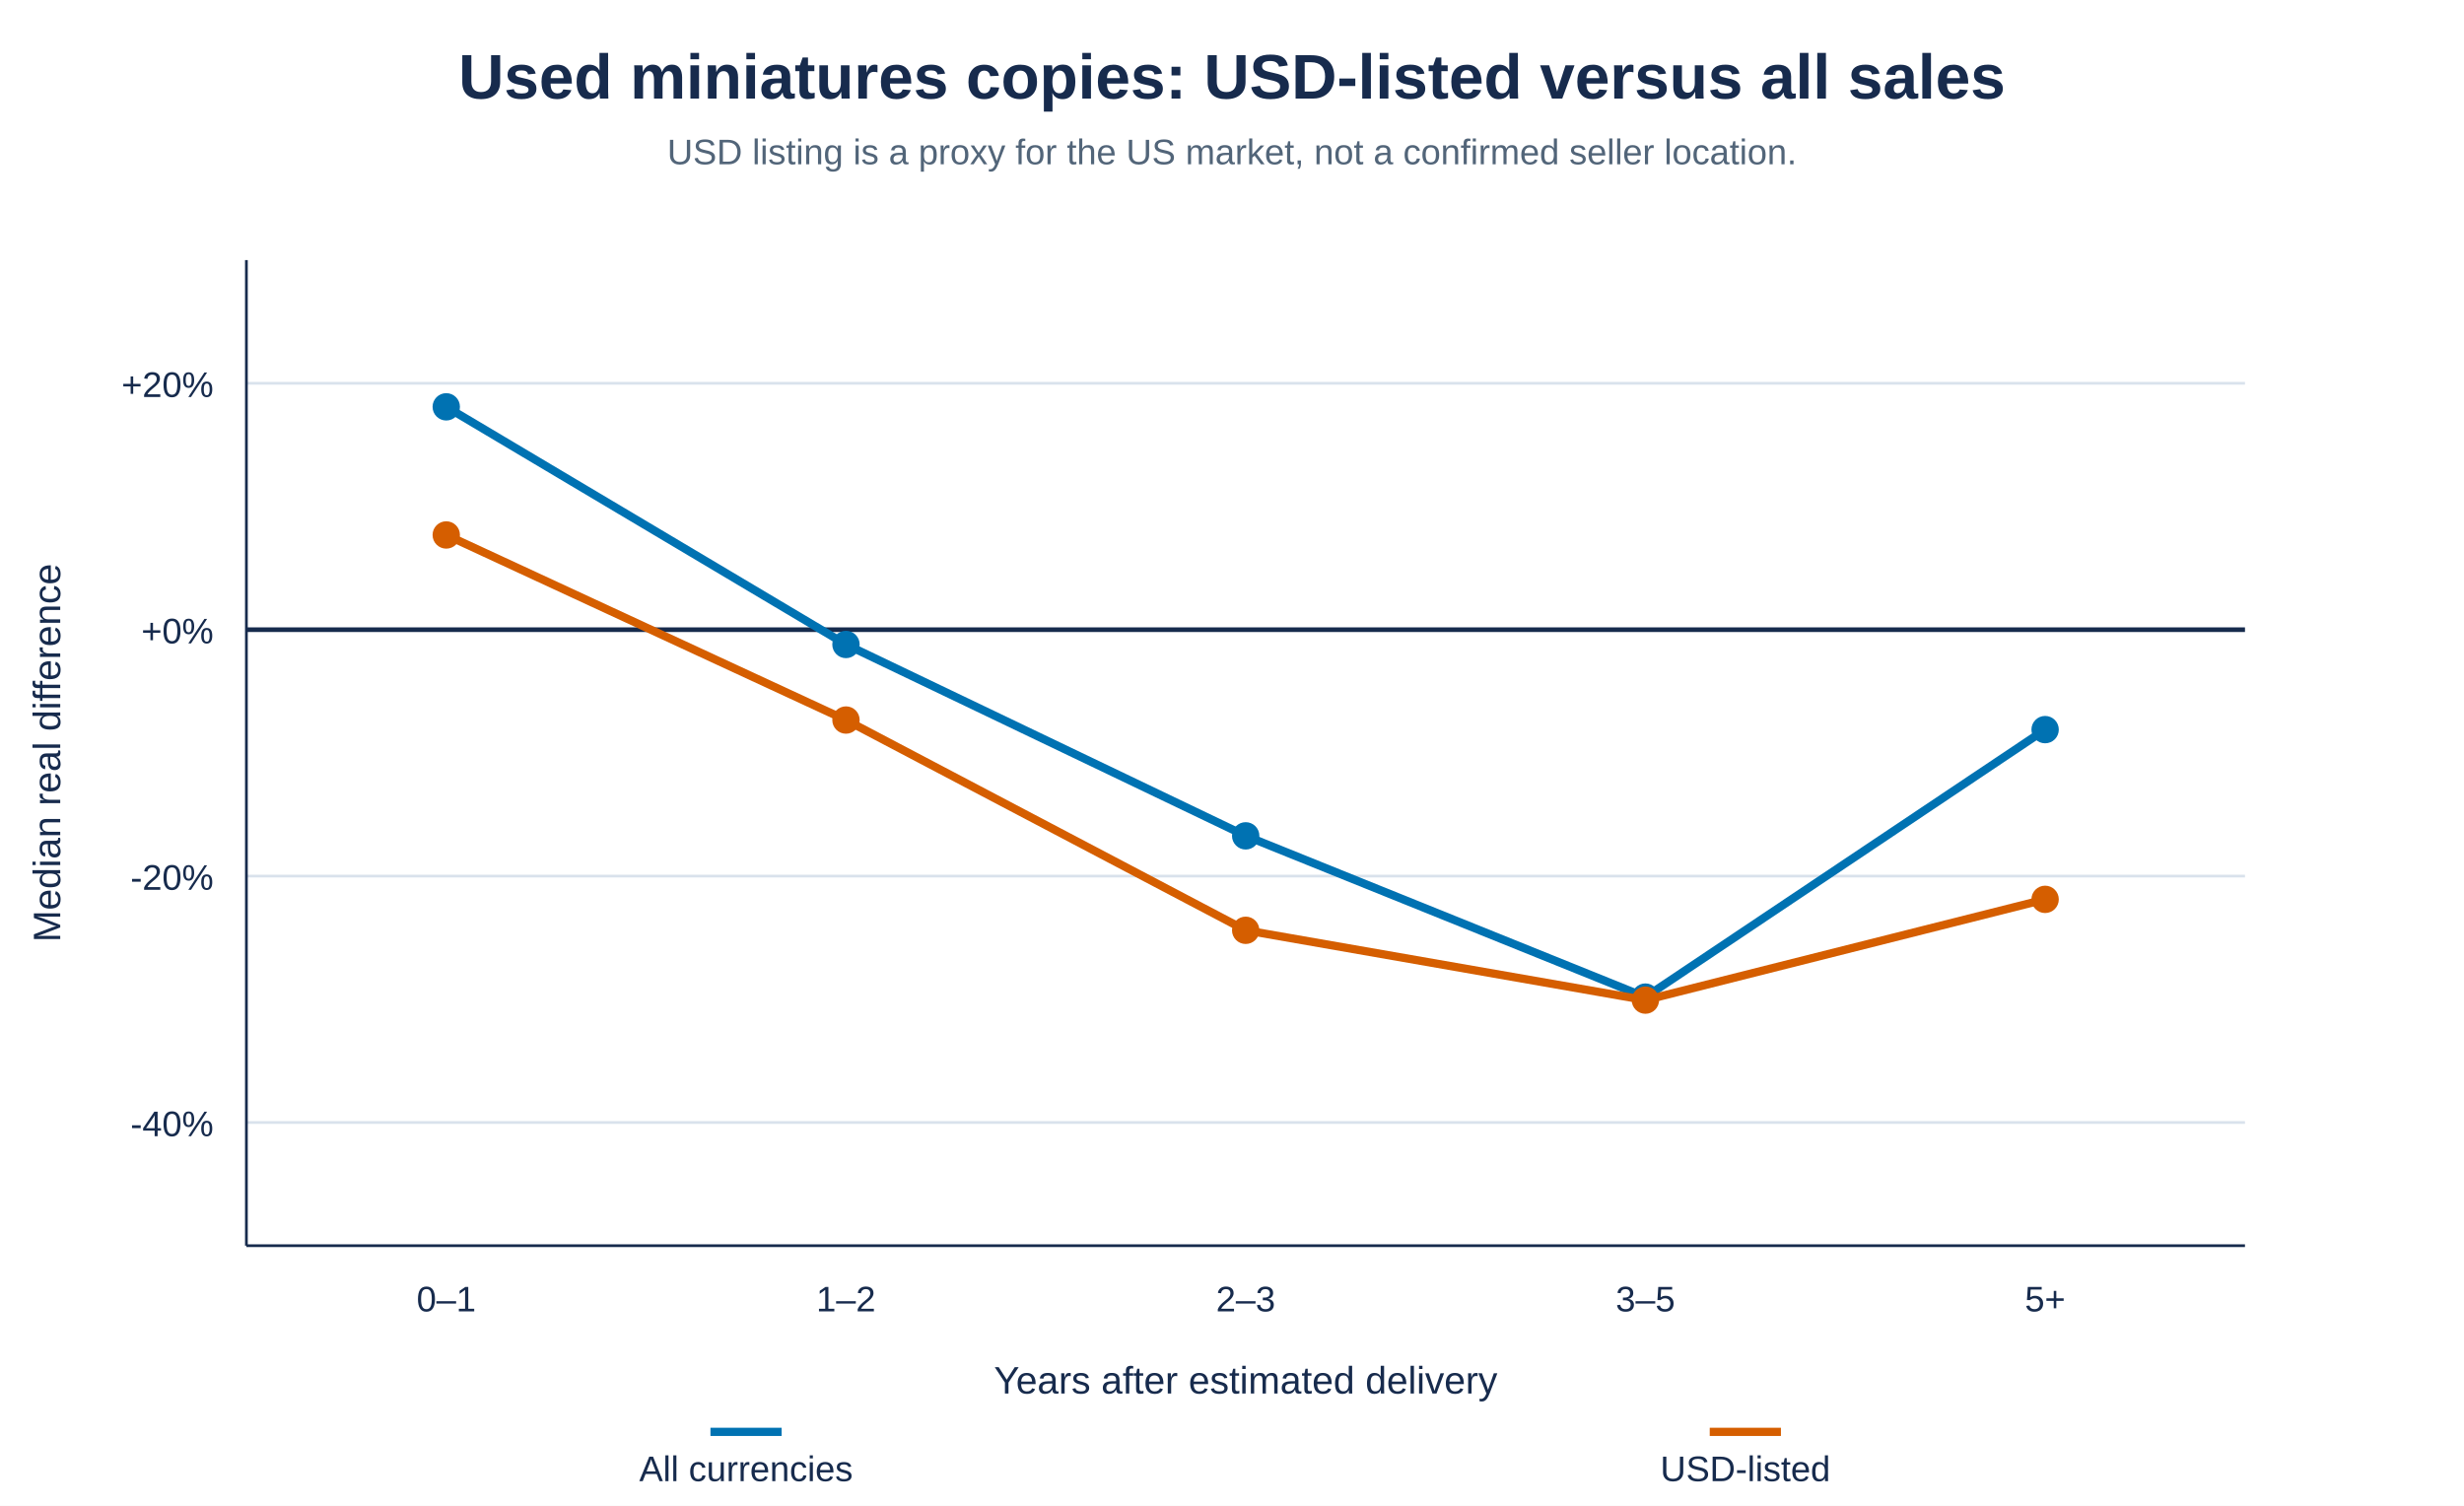
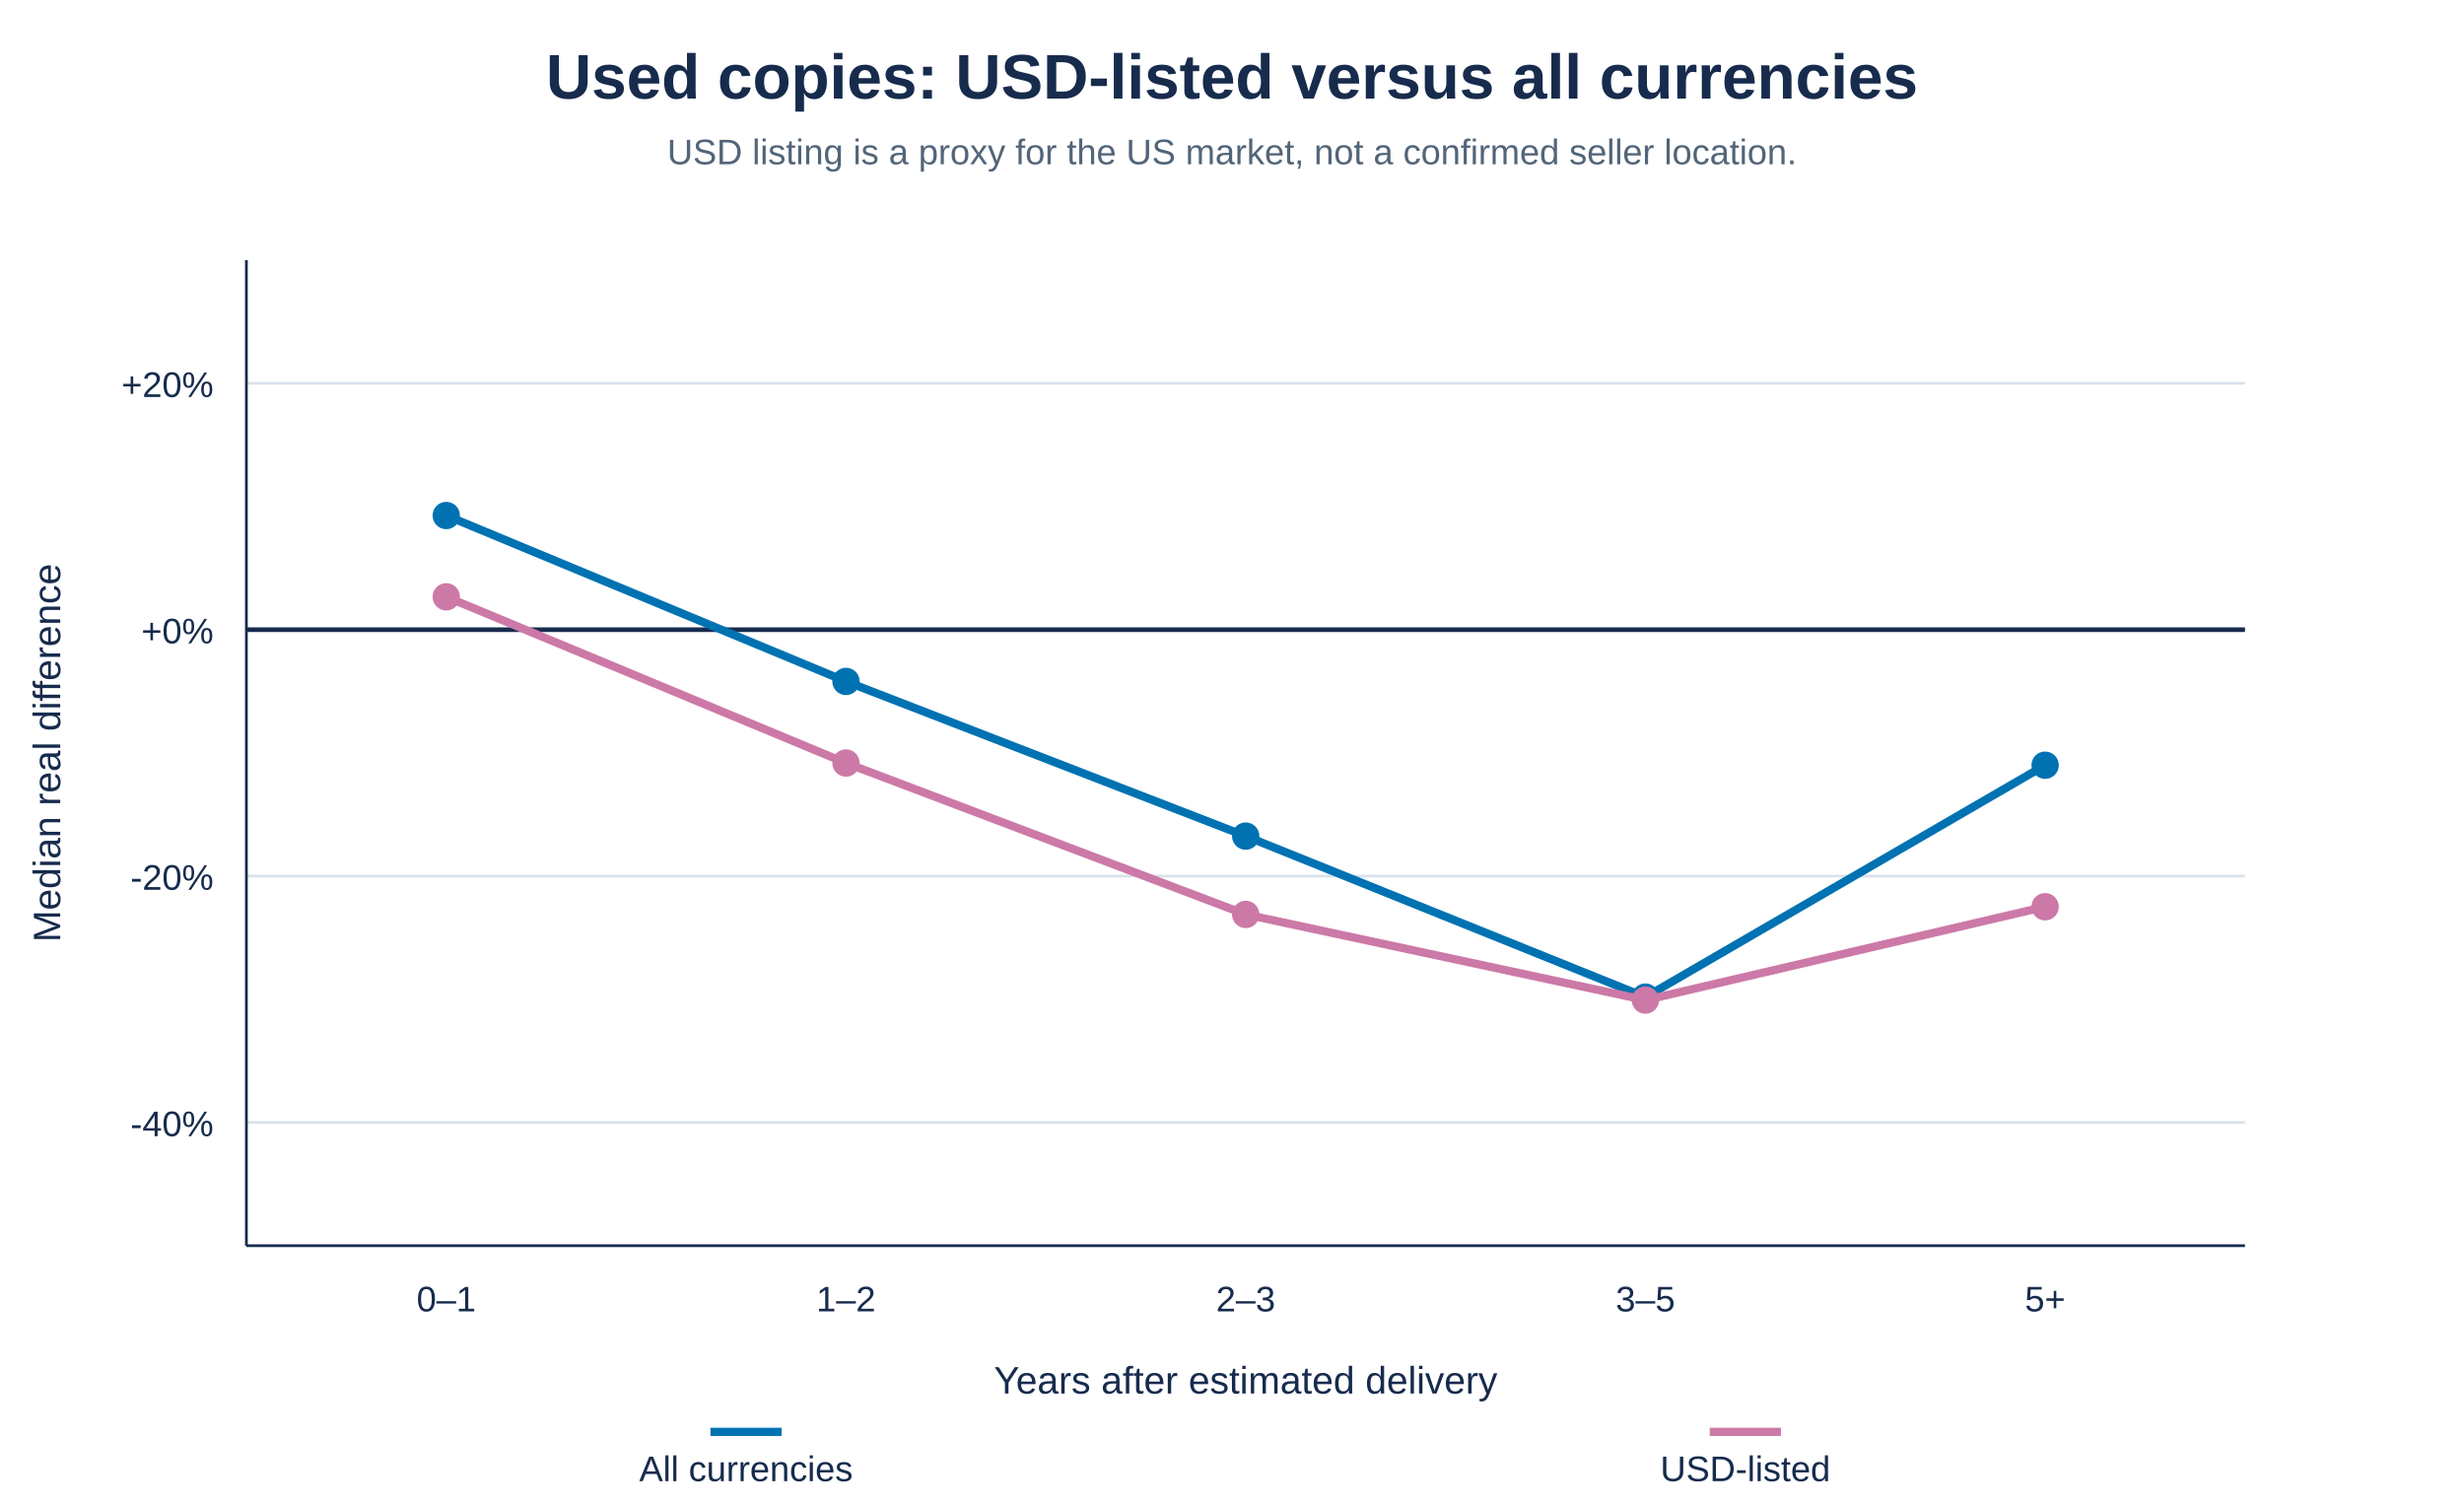
- <svg xmlns="http://www.w3.org/2000/svg" width="900" height="550" viewBox="0 0 900 550" role="img" aria-label="Used miniatures copies: USD-listed versus all sales">
+ <svg xmlns="http://www.w3.org/2000/svg" width="900" height="550" viewBox="0 0 900 550" role="img" aria-label="Used copies: USD-listed versus all currencies">
  <rect width="900" height="550" fill="#ffffff" />
  <g font-family="Arial, Helvetica, sans-serif">
-     <text x="450" y="36" text-anchor="middle" font-size="23" font-weight="bold" fill="#172b4d">Used miniatures copies: USD-listed versus all sales</text>
+     <text x="450" y="36" text-anchor="middle" font-size="23" font-weight="bold" fill="#172b4d">Used copies: USD-listed versus all currencies</text>
    <text x="450" y="60" text-anchor="middle" font-size="13" font-weight="normal" fill="#526579">USD listing is a proxy for the US market, not a confirmed seller location.</text>
    <line x1="90" x2="820" y1="410.0" y2="410.0" stroke="#d9e2ec" />
    <text x="78" y="415.0" text-anchor="end" font-size="13" font-weight="normal" fill="#172b4d">-40%</text>
    <line x1="90" x2="820" y1="320.0" y2="320.0" stroke="#d9e2ec" />
    <text x="78" y="325.0" text-anchor="end" font-size="13" font-weight="normal" fill="#172b4d">-20%</text>
    <line x1="90" x2="820" y1="230.0" y2="230.0" stroke="#d9e2ec" />
    <text x="78" y="235.0" text-anchor="end" font-size="13" font-weight="normal" fill="#172b4d">+0%</text>
    <line x1="90" x2="820" y1="140.0" y2="140.0" stroke="#d9e2ec" />
    <text x="78" y="145" text-anchor="end" font-size="13" font-weight="normal" fill="#172b4d">+20%</text>
    <line x1="90" x2="820" y1="230.0" y2="230.0" stroke="#172b4d" stroke-width="1.7" />
    <line x1="90" x2="90" y1="95" y2="455" stroke="#172b4d" />
    <line x1="90" x2="820" y1="455" y2="455" stroke="#172b4d" />
    <text x="22" y="275.0" text-anchor="middle" font-size="14" font-weight="normal" fill="#172b4d" transform="rotate(-90 22 275.0)">Median real difference</text>
    <text x="163.0" y="479" text-anchor="middle" font-size="13" font-weight="normal" fill="#172b4d">0–1</text>
    <text x="309.0" y="479" text-anchor="middle" font-size="13" font-weight="normal" fill="#172b4d">1–2</text>
    <text x="455.0" y="479" text-anchor="middle" font-size="13" font-weight="normal" fill="#172b4d">2–3</text>
    <text x="601.0" y="479" text-anchor="middle" font-size="13" font-weight="normal" fill="#172b4d">3–5</text>
    <text x="747.0" y="479" text-anchor="middle" font-size="13" font-weight="normal" fill="#172b4d">5+</text>
    <text x="455.0" y="509" text-anchor="middle" font-size="14" font-weight="normal" fill="#172b4d">Years after estimated delivery</text>
-     <polyline points="163.0,148.6 309.0,235.4 455.0,305.3 601.0,364.2 747.0,266.5" fill="none" stroke="#0072b2" stroke-width="3" />
-     <circle cx="163.0" cy="148.6" r="5" fill="#0072b2" />
-     <circle cx="309.0" cy="235.4" r="5" fill="#0072b2" />
-     <circle cx="455.0" cy="305.3" r="5" fill="#0072b2" />
-     <circle cx="601.0" cy="364.2" r="5" fill="#0072b2" />
-     <circle cx="747.0" cy="266.5" r="5" fill="#0072b2" />
-     <polyline points="163.0,195.4 309.0,263.0 455.0,339.8 601.0,365.3 747.0,328.5" fill="none" stroke="#d55e00" stroke-width="3" />
-     <circle cx="163.0" cy="195.4" r="5" fill="#d55e00" />
-     <circle cx="309.0" cy="263.0" r="5" fill="#d55e00" />
-     <circle cx="455.0" cy="339.8" r="5" fill="#d55e00" />
-     <circle cx="601.0" cy="365.3" r="5" fill="#d55e00" />
-     <circle cx="747.0" cy="328.5" r="5" fill="#d55e00" />
-     <line x1="259.5" x2="285.5" y1="523" y2="523" stroke="#0072b2" stroke-width="3" />
+     <polyline points="163.0,188.3 309.0,248.9 455.0,305.4 601.0,364.2 747.0,279.5" fill="none" stroke="#0072B2" stroke-width="3" />
+     <circle cx="163.0" cy="188.3" r="5" fill="#0072B2" />
+     <circle cx="309.0" cy="248.9" r="5" fill="#0072B2" />
+     <circle cx="455.0" cy="305.4" r="5" fill="#0072B2" />
+     <circle cx="601.0" cy="364.2" r="5" fill="#0072B2" />
+     <circle cx="747.0" cy="279.5" r="5" fill="#0072B2" />
+     <polyline points="163.0,218.0 309.0,278.7 455.0,334.0 601.0,365.3 747.0,331.2" fill="none" stroke="#CC79A7" stroke-width="3" />
+     <circle cx="163.0" cy="218.0" r="5" fill="#CC79A7" />
+     <circle cx="309.0" cy="278.7" r="5" fill="#CC79A7" />
+     <circle cx="455.0" cy="334.0" r="5" fill="#CC79A7" />
+     <circle cx="601.0" cy="365.3" r="5" fill="#CC79A7" />
+     <circle cx="747.0" cy="331.2" r="5" fill="#CC79A7" />
+     <line x1="259.5" x2="285.5" y1="523" y2="523" stroke="#0072B2" stroke-width="3" />
    <text x="272.5" y="541" text-anchor="middle" font-size="13" font-weight="normal" fill="#172b4d">All currencies</text>
-     <line x1="624.5" x2="650.5" y1="523" y2="523" stroke="#d55e00" stroke-width="3" />
+     <line x1="624.5" x2="650.5" y1="523" y2="523" stroke="#CC79A7" stroke-width="3" />
    <text x="637.5" y="541" text-anchor="middle" font-size="13" font-weight="normal" fill="#172b4d">USD-listed</text>
  </g>
</svg>
